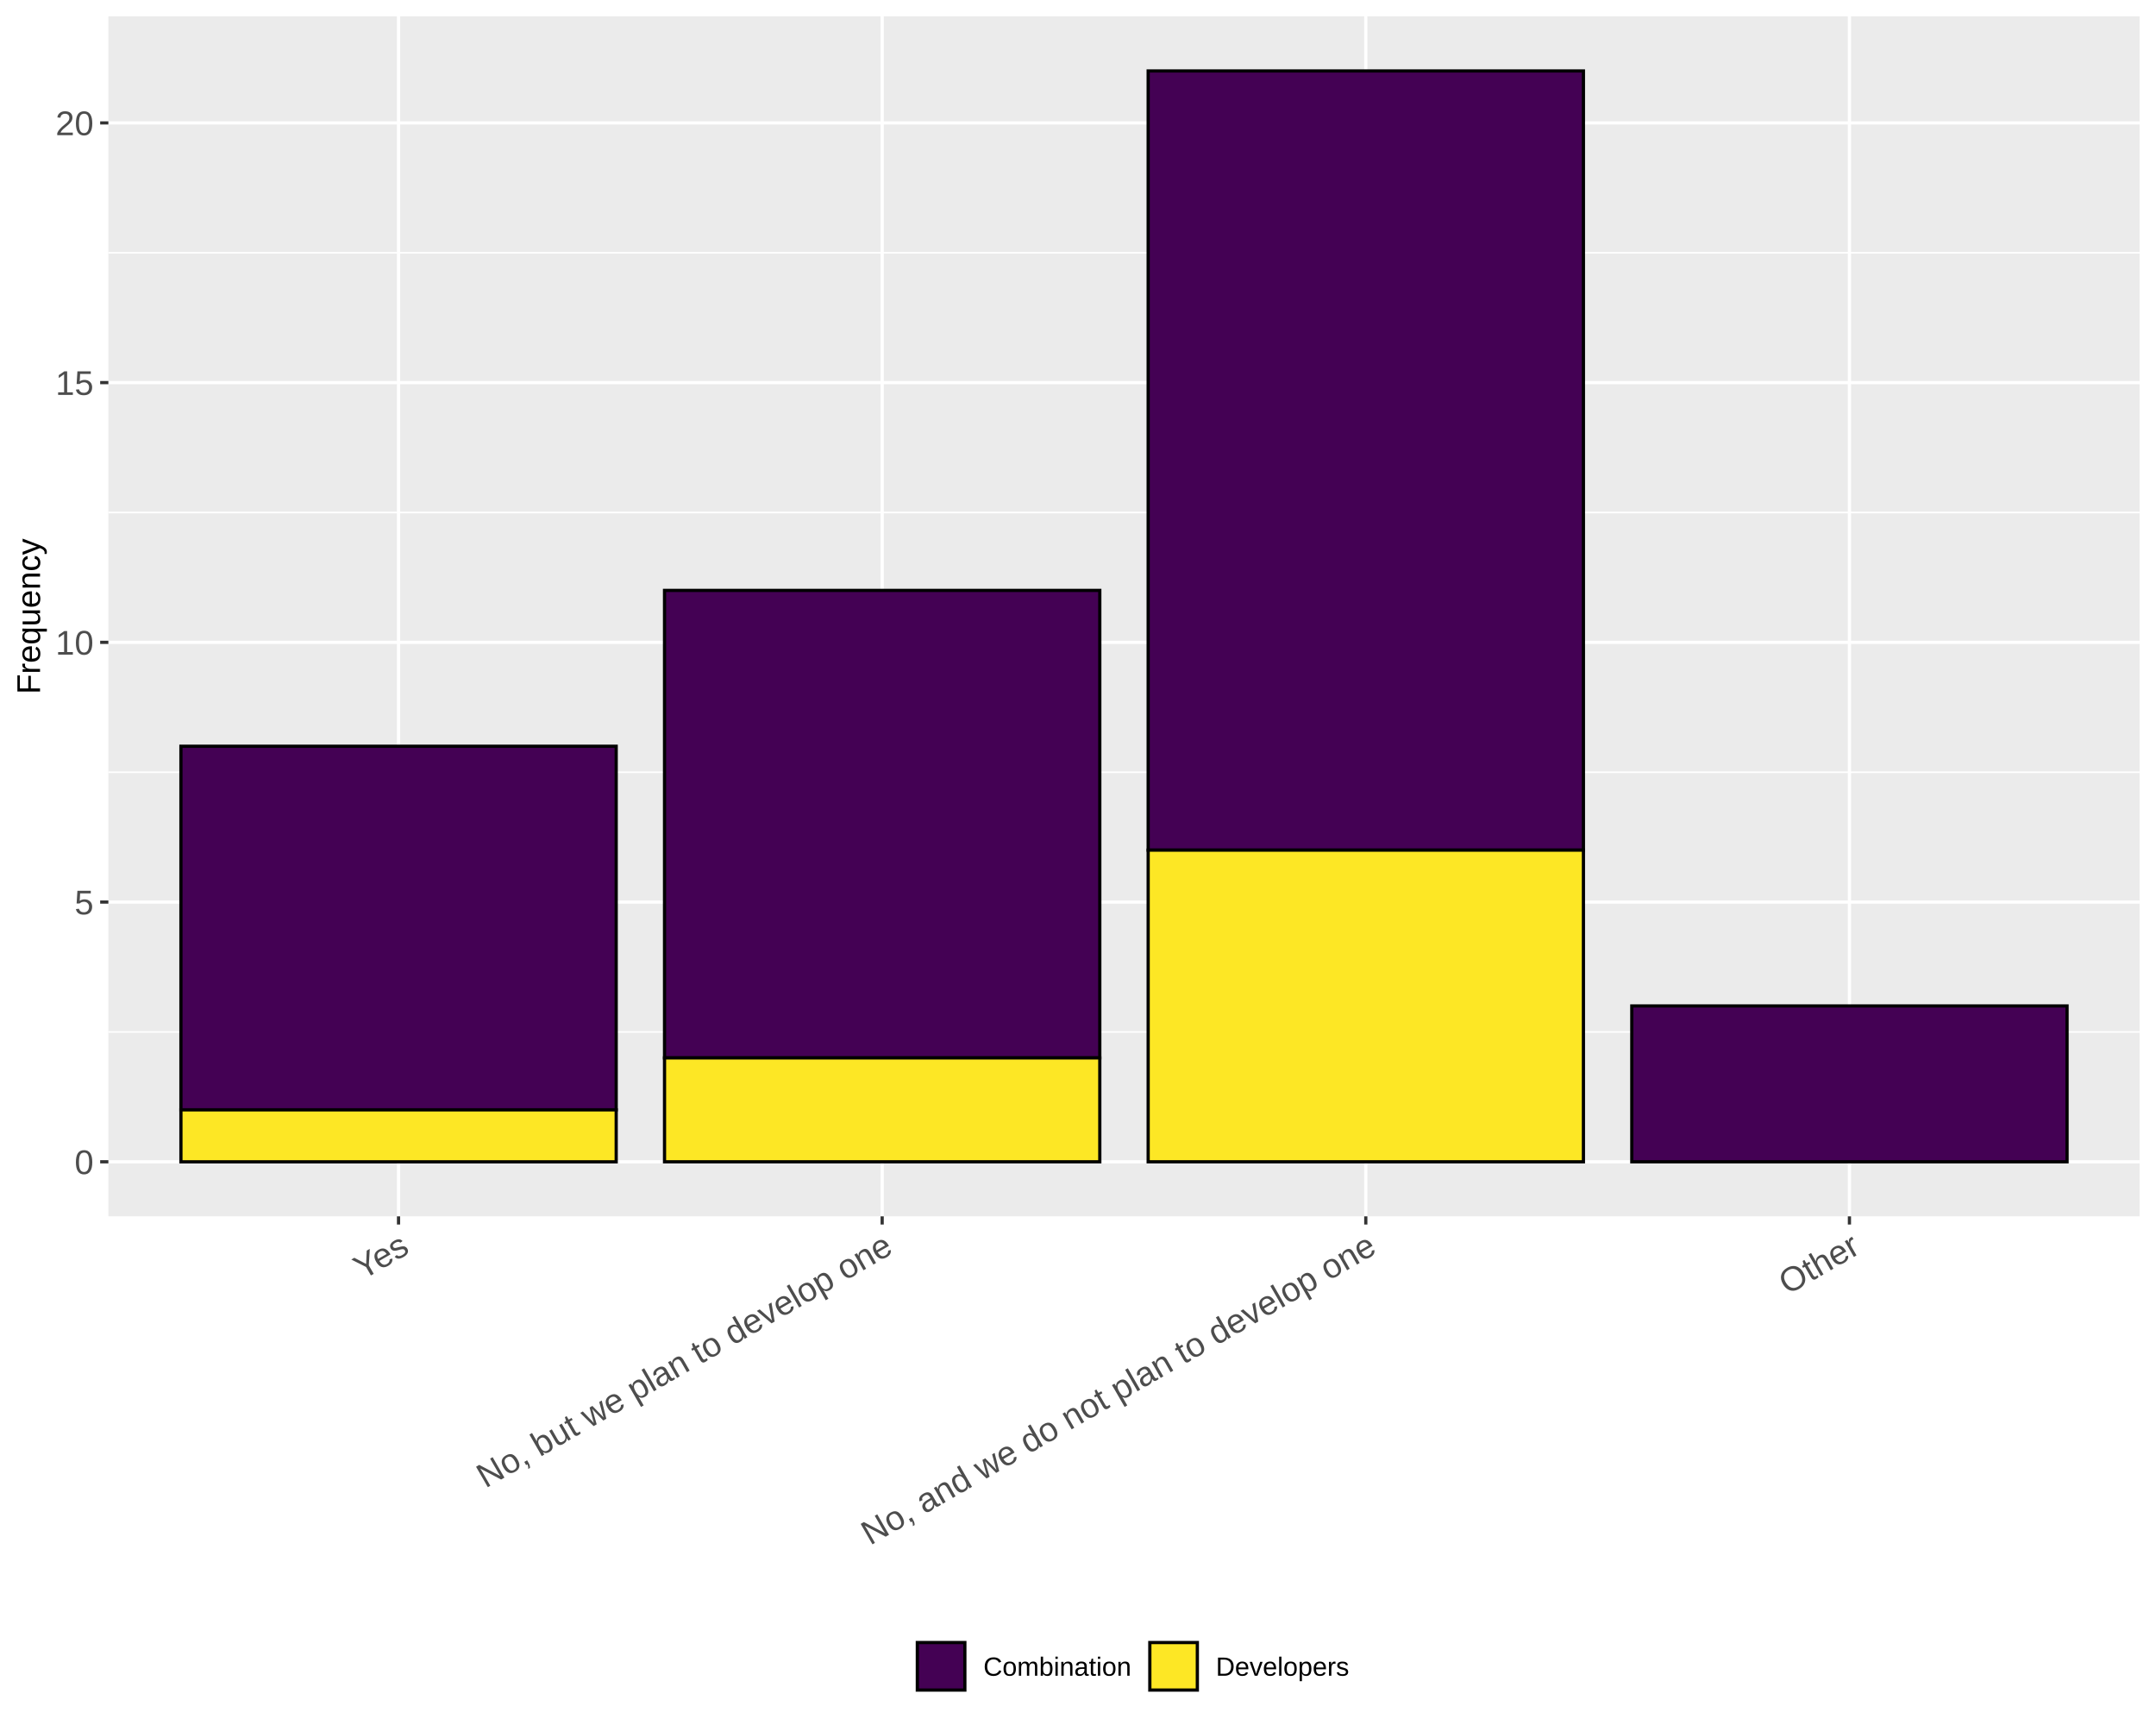
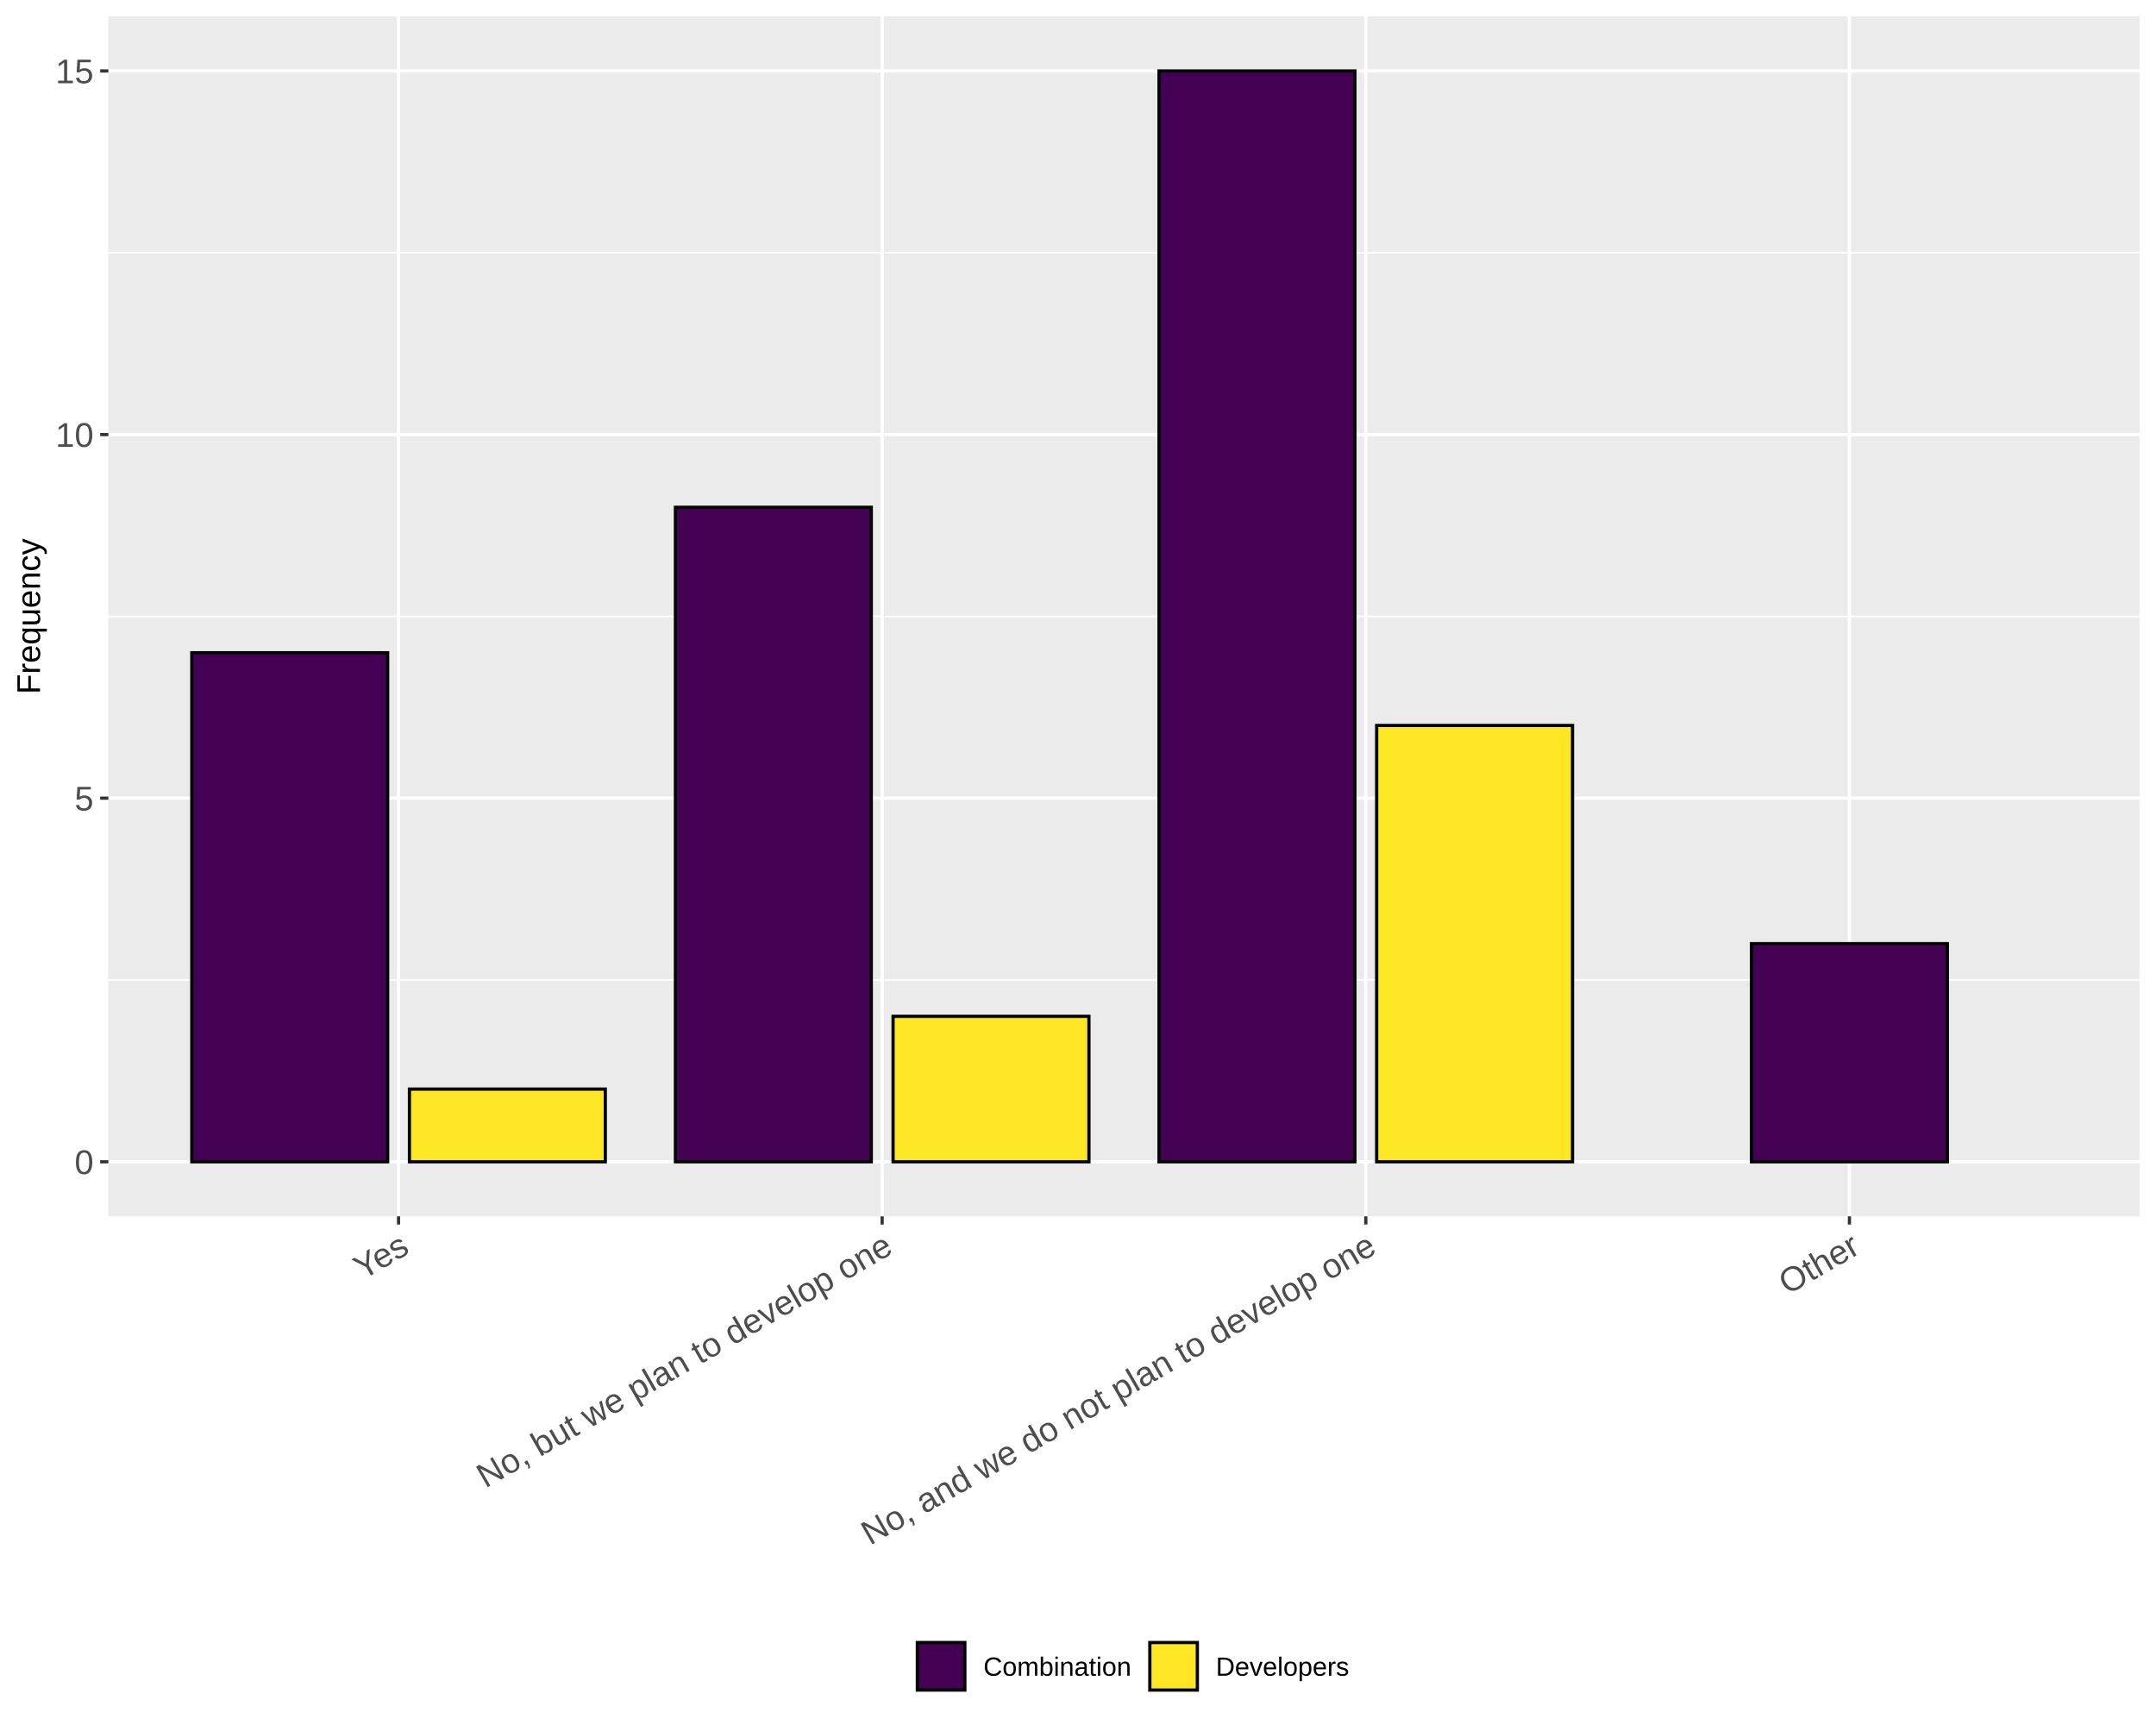
<svg xmlns="http://www.w3.org/2000/svg" class="svglite" width="720.00pt" height="576.00pt" viewBox="0 0 720.00 576.00">
  <defs>
    <style type="text/css">
    .svglite line, .svglite polyline, .svglite polygon, .svglite path, .svglite rect, .svglite circle {
      fill: none;
      stroke: #000000;
      stroke-linecap: round;
      stroke-linejoin: round;
      stroke-miterlimit: 10.00;
    }
    .svglite text {
      white-space: pre;
    }
  </style>
  </defs>
  <rect width="100%" height="100%" style="stroke: none; fill: #FFFFFF;" />
  <defs>
    <clipPath id="cpMC4wMHw3MjAuMDB8MC4wMHw1NzYuMDA=">
      <rect x="0.00" y="0.00" width="720.00" height="576.00" />
    </clipPath>
  </defs>
  <g clip-path="url(#cpMC4wMHw3MjAuMDB8MC4wMHw1NzYuMDA=)">
    <rect x="0.00" y="0.00" width="720.00" height="576.00" style="stroke-width: 1.07; stroke: #FFFFFF; fill: #FFFFFF;" />
  </g>
  <defs>
    <clipPath id="cpMzYuMTl8NzE0LjUyfDUuNDh8NDA2LjE1">
      <rect x="36.19" y="5.48" width="678.33" height="400.67" />
    </clipPath>
  </defs>
  <g clip-path="url(#cpMzYuMTl8NzE0LjUyfDUuNDh8NDA2LjE1)">
    <rect x="36.19" y="5.48" width="678.33" height="400.67" style="stroke-width: 1.07; stroke: none; fill: #EBEBEB;" />
-     <polyline points="36.19,344.58 714.52,344.58 " style="stroke-width: 0.53; stroke: #FFFFFF; stroke-linecap: butt;" />
-     <polyline points="36.19,257.85 714.52,257.85 " style="stroke-width: 0.53; stroke: #FFFFFF; stroke-linecap: butt;" />
-     <polyline points="36.19,171.13 714.52,171.13 " style="stroke-width: 0.53; stroke: #FFFFFF; stroke-linecap: butt;" />
+     <polyline points="36.19,327.23 714.52,327.23 " style="stroke-width: 0.53; stroke: #FFFFFF; stroke-linecap: butt;" />
+     <polyline points="36.19,205.82 714.52,205.82 " style="stroke-width: 0.53; stroke: #FFFFFF; stroke-linecap: butt;" />
    <polyline points="36.19,84.40 714.52,84.40 " style="stroke-width: 0.53; stroke: #FFFFFF; stroke-linecap: butt;" />
    <polyline points="36.19,387.94 714.52,387.94 " style="stroke-width: 1.07; stroke: #FFFFFF; stroke-linecap: butt;" />
-     <polyline points="36.19,301.21 714.52,301.21 " style="stroke-width: 1.07; stroke: #FFFFFF; stroke-linecap: butt;" />
-     <polyline points="36.19,214.49 714.52,214.49 " style="stroke-width: 1.07; stroke: #FFFFFF; stroke-linecap: butt;" />
-     <polyline points="36.19,127.76 714.52,127.76 " style="stroke-width: 1.07; stroke: #FFFFFF; stroke-linecap: butt;" />
-     <polyline points="36.19,41.04 714.52,41.04 " style="stroke-width: 1.07; stroke: #FFFFFF; stroke-linecap: butt;" />
+     <polyline points="36.19,266.52 714.52,266.52 " style="stroke-width: 1.07; stroke: #FFFFFF; stroke-linecap: butt;" />
+     <polyline points="36.19,145.11 714.52,145.11 " style="stroke-width: 1.07; stroke: #FFFFFF; stroke-linecap: butt;" />
+     <polyline points="36.19,23.69 714.52,23.69 " style="stroke-width: 1.07; stroke: #FFFFFF; stroke-linecap: butt;" />
    <polyline points="133.09,406.15 133.09,5.48 " style="stroke-width: 1.07; stroke: #FFFFFF; stroke-linecap: butt;" />
    <polyline points="294.60,406.15 294.60,5.48 " style="stroke-width: 1.07; stroke: #FFFFFF; stroke-linecap: butt;" />
    <polyline points="456.11,406.15 456.11,5.48 " style="stroke-width: 1.07; stroke: #FFFFFF; stroke-linecap: butt;" />
    <polyline points="617.62,406.15 617.62,5.48 " style="stroke-width: 1.07; stroke: #FFFFFF; stroke-linecap: butt;" />
-     <rect x="60.42" y="249.18" width="145.36" height="121.42" style="stroke-width: 1.07; stroke-linecap: square; stroke-linejoin: miter; fill: #440154;" />
-     <rect x="60.42" y="370.60" width="145.36" height="17.35" style="stroke-width: 1.07; stroke-linecap: square; stroke-linejoin: miter; fill: #FDE725;" />
-     <rect x="221.92" y="197.14" width="145.36" height="156.11" style="stroke-width: 1.07; stroke-linecap: square; stroke-linejoin: miter; fill: #440154;" />
-     <rect x="221.92" y="353.25" width="145.36" height="34.69" style="stroke-width: 1.07; stroke-linecap: square; stroke-linejoin: miter; fill: #FDE725;" />
-     <rect x="383.43" y="23.69" width="145.36" height="260.18" style="stroke-width: 1.07; stroke-linecap: square; stroke-linejoin: miter; fill: #440154;" />
-     <rect x="383.43" y="283.87" width="145.36" height="104.07" style="stroke-width: 1.07; stroke-linecap: square; stroke-linejoin: miter; fill: #FDE725;" />
-     <rect x="544.94" y="335.90" width="145.36" height="52.04" style="stroke-width: 1.07; stroke-linecap: square; stroke-linejoin: miter; fill: #440154;" />
+     <rect x="64.05" y="217.96" width="65.41" height="169.98" style="stroke-width: 1.07; stroke-linecap: square; stroke-linejoin: miter; fill: #440154;" />
+     <rect x="136.73" y="363.66" width="65.41" height="24.28" style="stroke-width: 1.07; stroke-linecap: square; stroke-linejoin: miter; fill: #FDE725;" />
+     <rect x="225.56" y="169.39" width="65.41" height="218.55" style="stroke-width: 1.07; stroke-linecap: square; stroke-linejoin: miter; fill: #440154;" />
+     <rect x="298.24" y="339.37" width="65.41" height="48.57" style="stroke-width: 1.07; stroke-linecap: square; stroke-linejoin: miter; fill: #FDE725;" />
+     <rect x="387.06" y="23.69" width="65.41" height="364.25" style="stroke-width: 1.07; stroke-linecap: square; stroke-linejoin: miter; fill: #440154;" />
+     <rect x="459.74" y="242.24" width="65.41" height="145.70" style="stroke-width: 1.07; stroke-linecap: square; stroke-linejoin: miter; fill: #FDE725;" />
+     <rect x="584.91" y="315.09" width="65.41" height="72.85" style="stroke-width: 1.07; stroke-linecap: square; stroke-linejoin: miter; fill: #440154;" />
  </g>
  <g clip-path="url(#cpMC4wMHw3MjAuMDB8MC4wMHw1NzYuMDA=)">
    <text x="31.26" y="392.04" text-anchor="end" style="font-size: 11.44px;fill: #4D4D4D; font-family: &quot;Arial&quot;;" textLength="6.36px" lengthAdjust="spacingAndGlyphs">0</text>
-     <text x="31.26" y="305.32" text-anchor="end" style="font-size: 11.44px;fill: #4D4D4D; font-family: &quot;Arial&quot;;" textLength="6.36px" lengthAdjust="spacingAndGlyphs">5</text>
-     <text x="31.26" y="218.59" text-anchor="end" style="font-size: 11.44px;fill: #4D4D4D; font-family: &quot;Arial&quot;;" textLength="12.72px" lengthAdjust="spacingAndGlyphs">10</text>
-     <text x="31.26" y="131.87" text-anchor="end" style="font-size: 11.44px;fill: #4D4D4D; font-family: &quot;Arial&quot;;" textLength="12.72px" lengthAdjust="spacingAndGlyphs">15</text>
-     <text x="31.26" y="45.14" text-anchor="end" style="font-size: 11.44px;fill: #4D4D4D; font-family: &quot;Arial&quot;;" textLength="12.72px" lengthAdjust="spacingAndGlyphs">20</text>
+     <text x="31.26" y="270.63" text-anchor="end" style="font-size: 11.44px;fill: #4D4D4D; font-family: &quot;Arial&quot;;" textLength="6.36px" lengthAdjust="spacingAndGlyphs">5</text>
+     <text x="31.26" y="149.21" text-anchor="end" style="font-size: 11.44px;fill: #4D4D4D; font-family: &quot;Arial&quot;;" textLength="12.72px" lengthAdjust="spacingAndGlyphs">10</text>
+     <text x="31.26" y="27.80" text-anchor="end" style="font-size: 11.44px;fill: #4D4D4D; font-family: &quot;Arial&quot;;" textLength="12.72px" lengthAdjust="spacingAndGlyphs">15</text>
    <polyline points="33.45,387.94 36.19,387.94 " style="stroke-width: 1.07; stroke: #333333; stroke-linecap: butt;" />
-     <polyline points="33.45,301.21 36.19,301.21 " style="stroke-width: 1.07; stroke: #333333; stroke-linecap: butt;" />
-     <polyline points="33.45,214.49 36.19,214.49 " style="stroke-width: 1.07; stroke: #333333; stroke-linecap: butt;" />
-     <polyline points="33.45,127.76 36.19,127.76 " style="stroke-width: 1.07; stroke: #333333; stroke-linecap: butt;" />
-     <polyline points="33.45,41.04 36.19,41.04 " style="stroke-width: 1.07; stroke: #333333; stroke-linecap: butt;" />
+     <polyline points="33.45,266.52 36.19,266.52 " style="stroke-width: 1.07; stroke: #333333; stroke-linecap: butt;" />
+     <polyline points="33.45,145.11 36.19,145.11 " style="stroke-width: 1.07; stroke: #333333; stroke-linecap: butt;" />
+     <polyline points="33.45,23.69 36.19,23.69 " style="stroke-width: 1.07; stroke: #333333; stroke-linecap: butt;" />
    <polyline points="133.09,408.89 133.09,406.15 " style="stroke-width: 1.07; stroke: #333333; stroke-linecap: butt;" />
    <polyline points="294.60,408.89 294.60,406.15 " style="stroke-width: 1.07; stroke: #333333; stroke-linecap: butt;" />
    <polyline points="456.11,408.89 456.11,406.15 " style="stroke-width: 1.07; stroke: #333333; stroke-linecap: butt;" />
    <polyline points="617.62,408.89 617.62,406.15 " style="stroke-width: 1.07; stroke: #333333; stroke-linecap: butt;" />
    <text transform="translate(137.20,418.19) rotate(-30)" text-anchor="end" style="font-size: 11.44px;fill: #4D4D4D; font-family: &quot;Arial&quot;;" textLength="19.71px" lengthAdjust="spacingAndGlyphs">Yes</text>
    <text transform="translate(298.71,418.19) rotate(-30)" text-anchor="end" style="font-size: 11.44px;fill: #4D4D4D; font-family: &quot;Arial&quot;;" textLength="157.62px" lengthAdjust="spacingAndGlyphs">No, but we plan to develop one</text>
    <text transform="translate(460.21,418.19) rotate(-30)" text-anchor="end" style="font-size: 11.44px;fill: #4D4D4D; font-family: &quot;Arial&quot;;" textLength="195.75px" lengthAdjust="spacingAndGlyphs">No, and we do not plan to develop one</text>
    <text transform="translate(621.72,418.19) rotate(-30)" text-anchor="end" style="font-size: 11.44px;fill: #4D4D4D; font-family: &quot;Arial&quot;;" textLength="28.60px" lengthAdjust="spacingAndGlyphs">Other</text>
    <text transform="translate(13.37,205.82) rotate(-90)" text-anchor="middle" style="font-size: 11.00px; font-family: &quot;Arial&quot;;" textLength="51.98px" lengthAdjust="spacingAndGlyphs">Frequency</text>
    <rect x="294.68" y="542.28" width="161.35" height="28.24" style="stroke-width: 1.07; stroke: none; fill: #FFFFFF;" />
    <rect x="305.64" y="547.76" width="17.28" height="17.28" style="stroke-width: 1.07; stroke: none; fill: #F2F2F2;" />
    <rect x="306.35" y="548.47" width="15.86" height="15.86" style="stroke-width: 1.07; stroke-linecap: square; stroke-linejoin: miter; fill: #440154;" />
    <rect x="383.28" y="547.76" width="17.28" height="17.28" style="stroke-width: 1.07; stroke: none; fill: #F2F2F2;" />
    <rect x="383.99" y="548.47" width="15.86" height="15.86" style="stroke-width: 1.07; stroke-linecap: square; stroke-linejoin: miter; fill: #FDE725;" />
    <text x="328.40" y="559.55" style="font-size: 8.80px; font-family: &quot;Arial&quot;;" textLength="49.40px" lengthAdjust="spacingAndGlyphs">Combination</text>
    <text x="406.04" y="559.55" style="font-size: 8.80px; font-family: &quot;Arial&quot;;" textLength="44.51px" lengthAdjust="spacingAndGlyphs">Developers</text>
  </g>
</svg>
